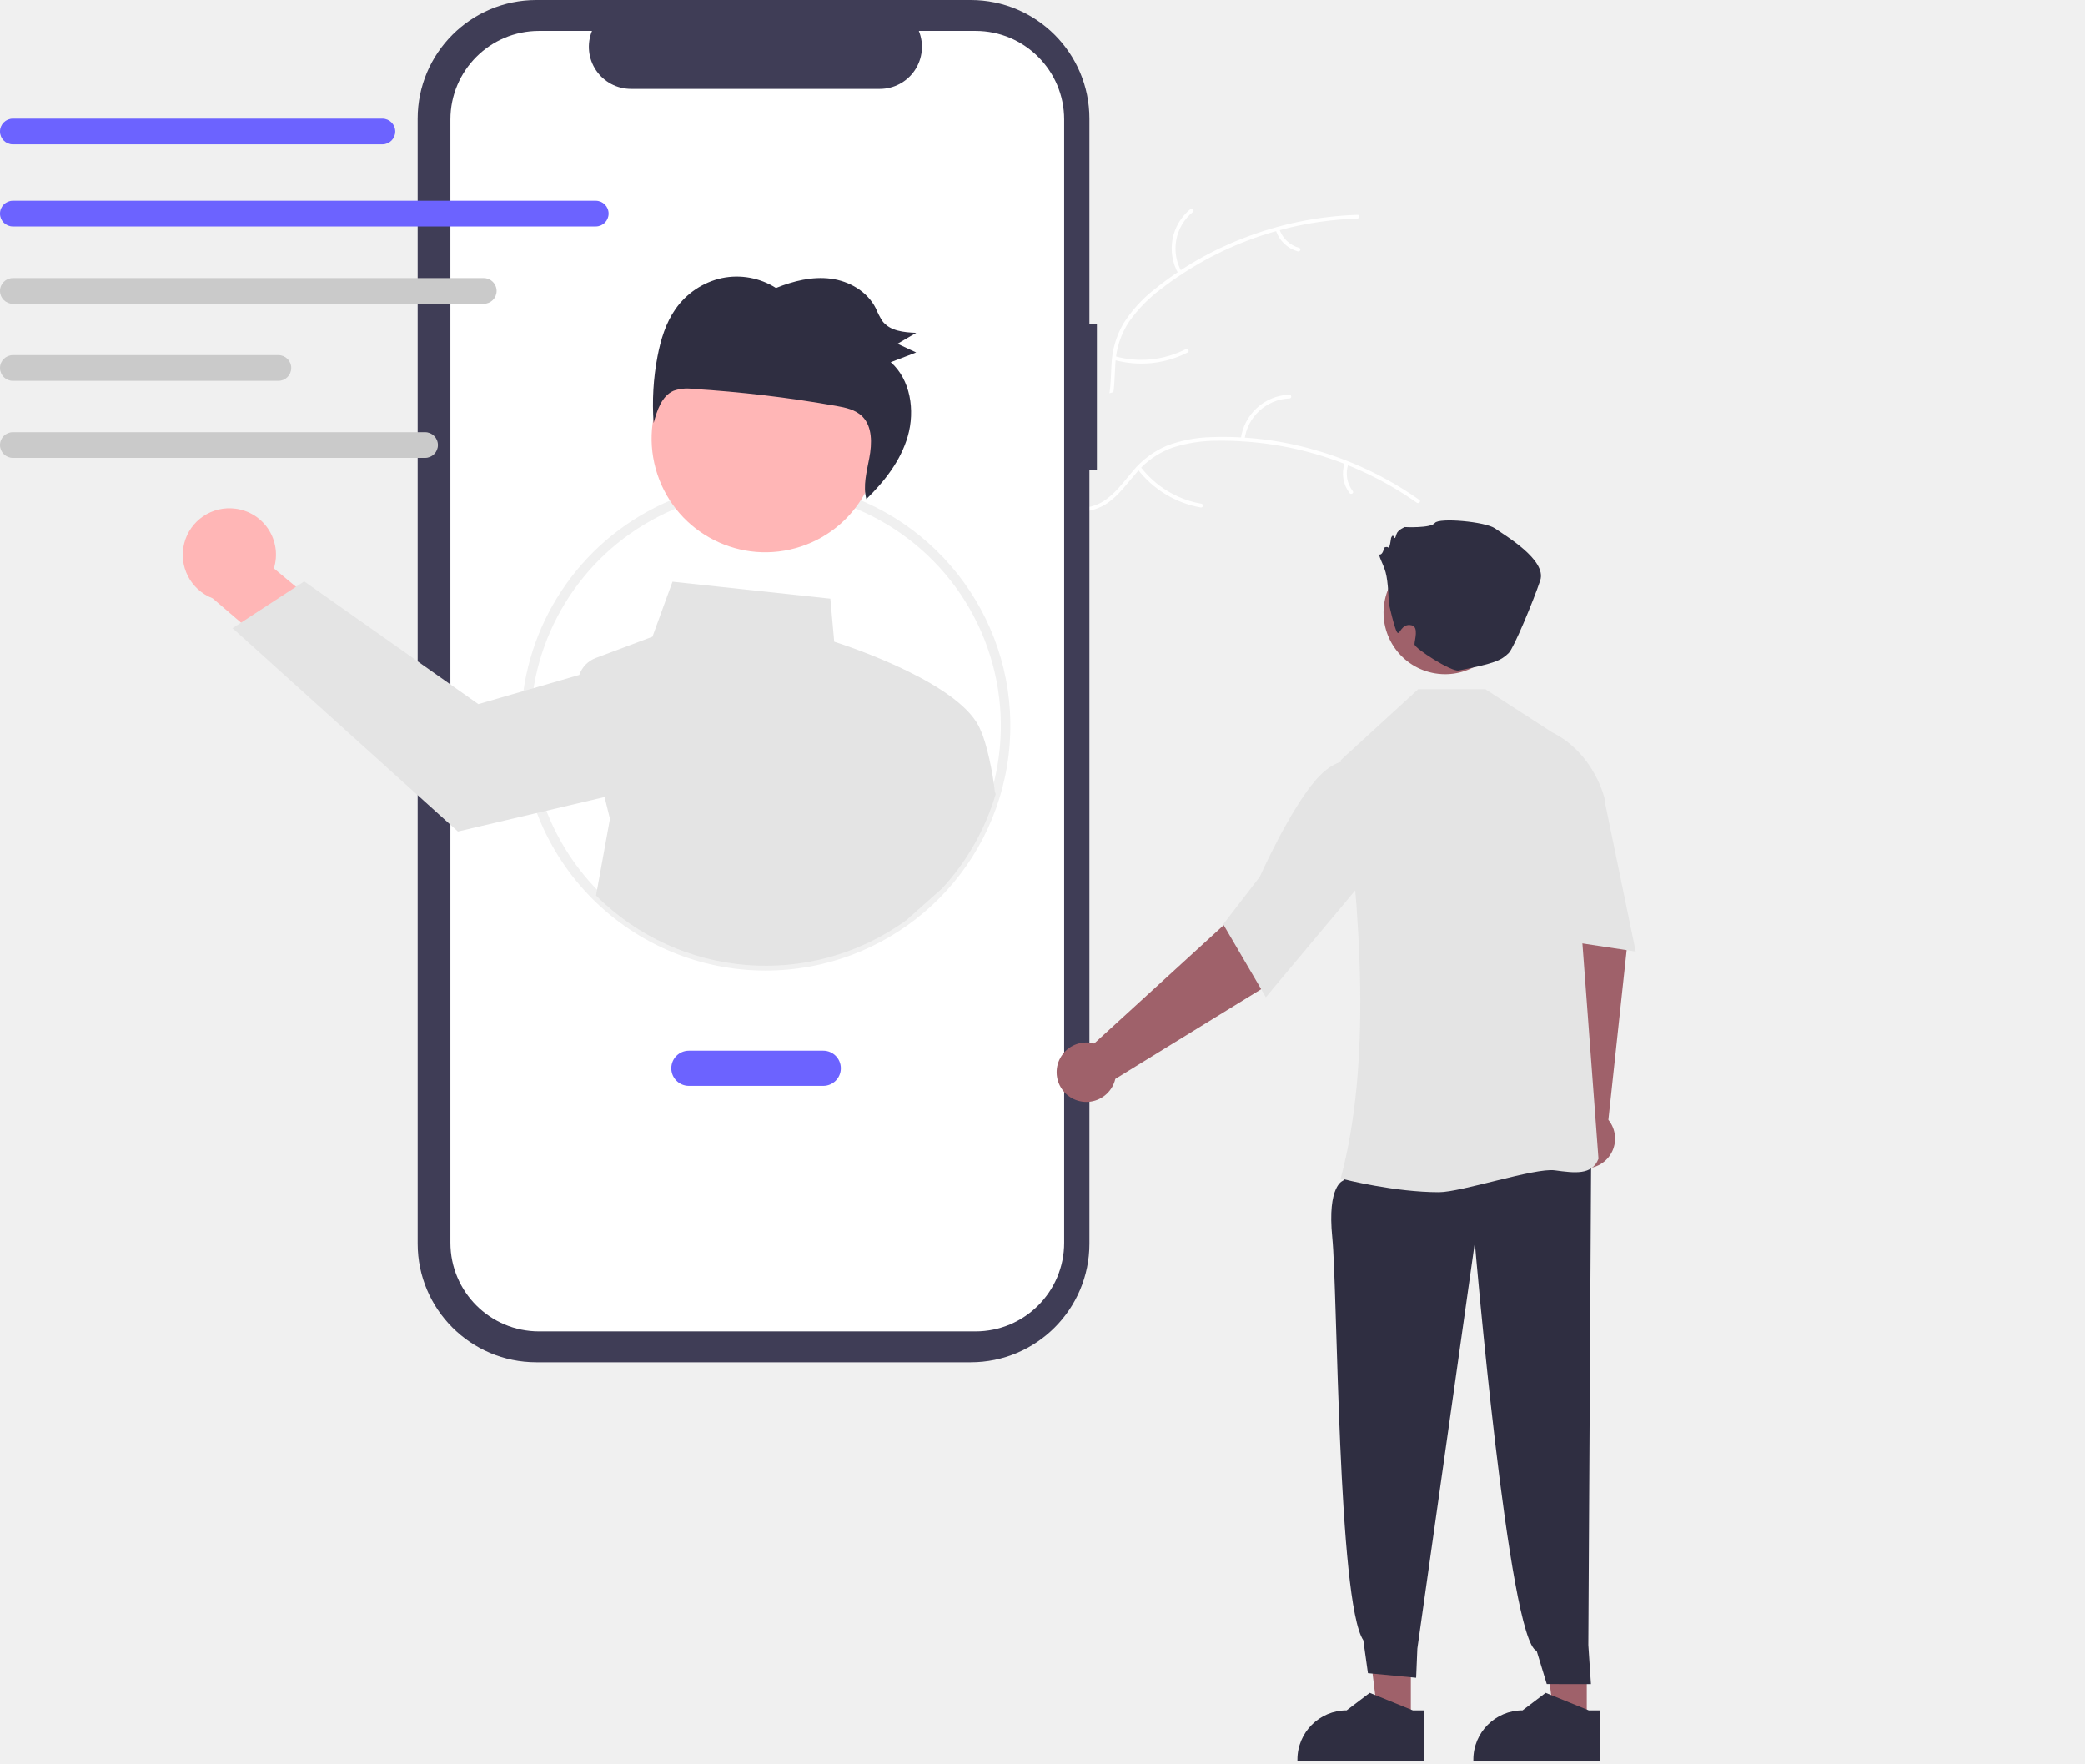
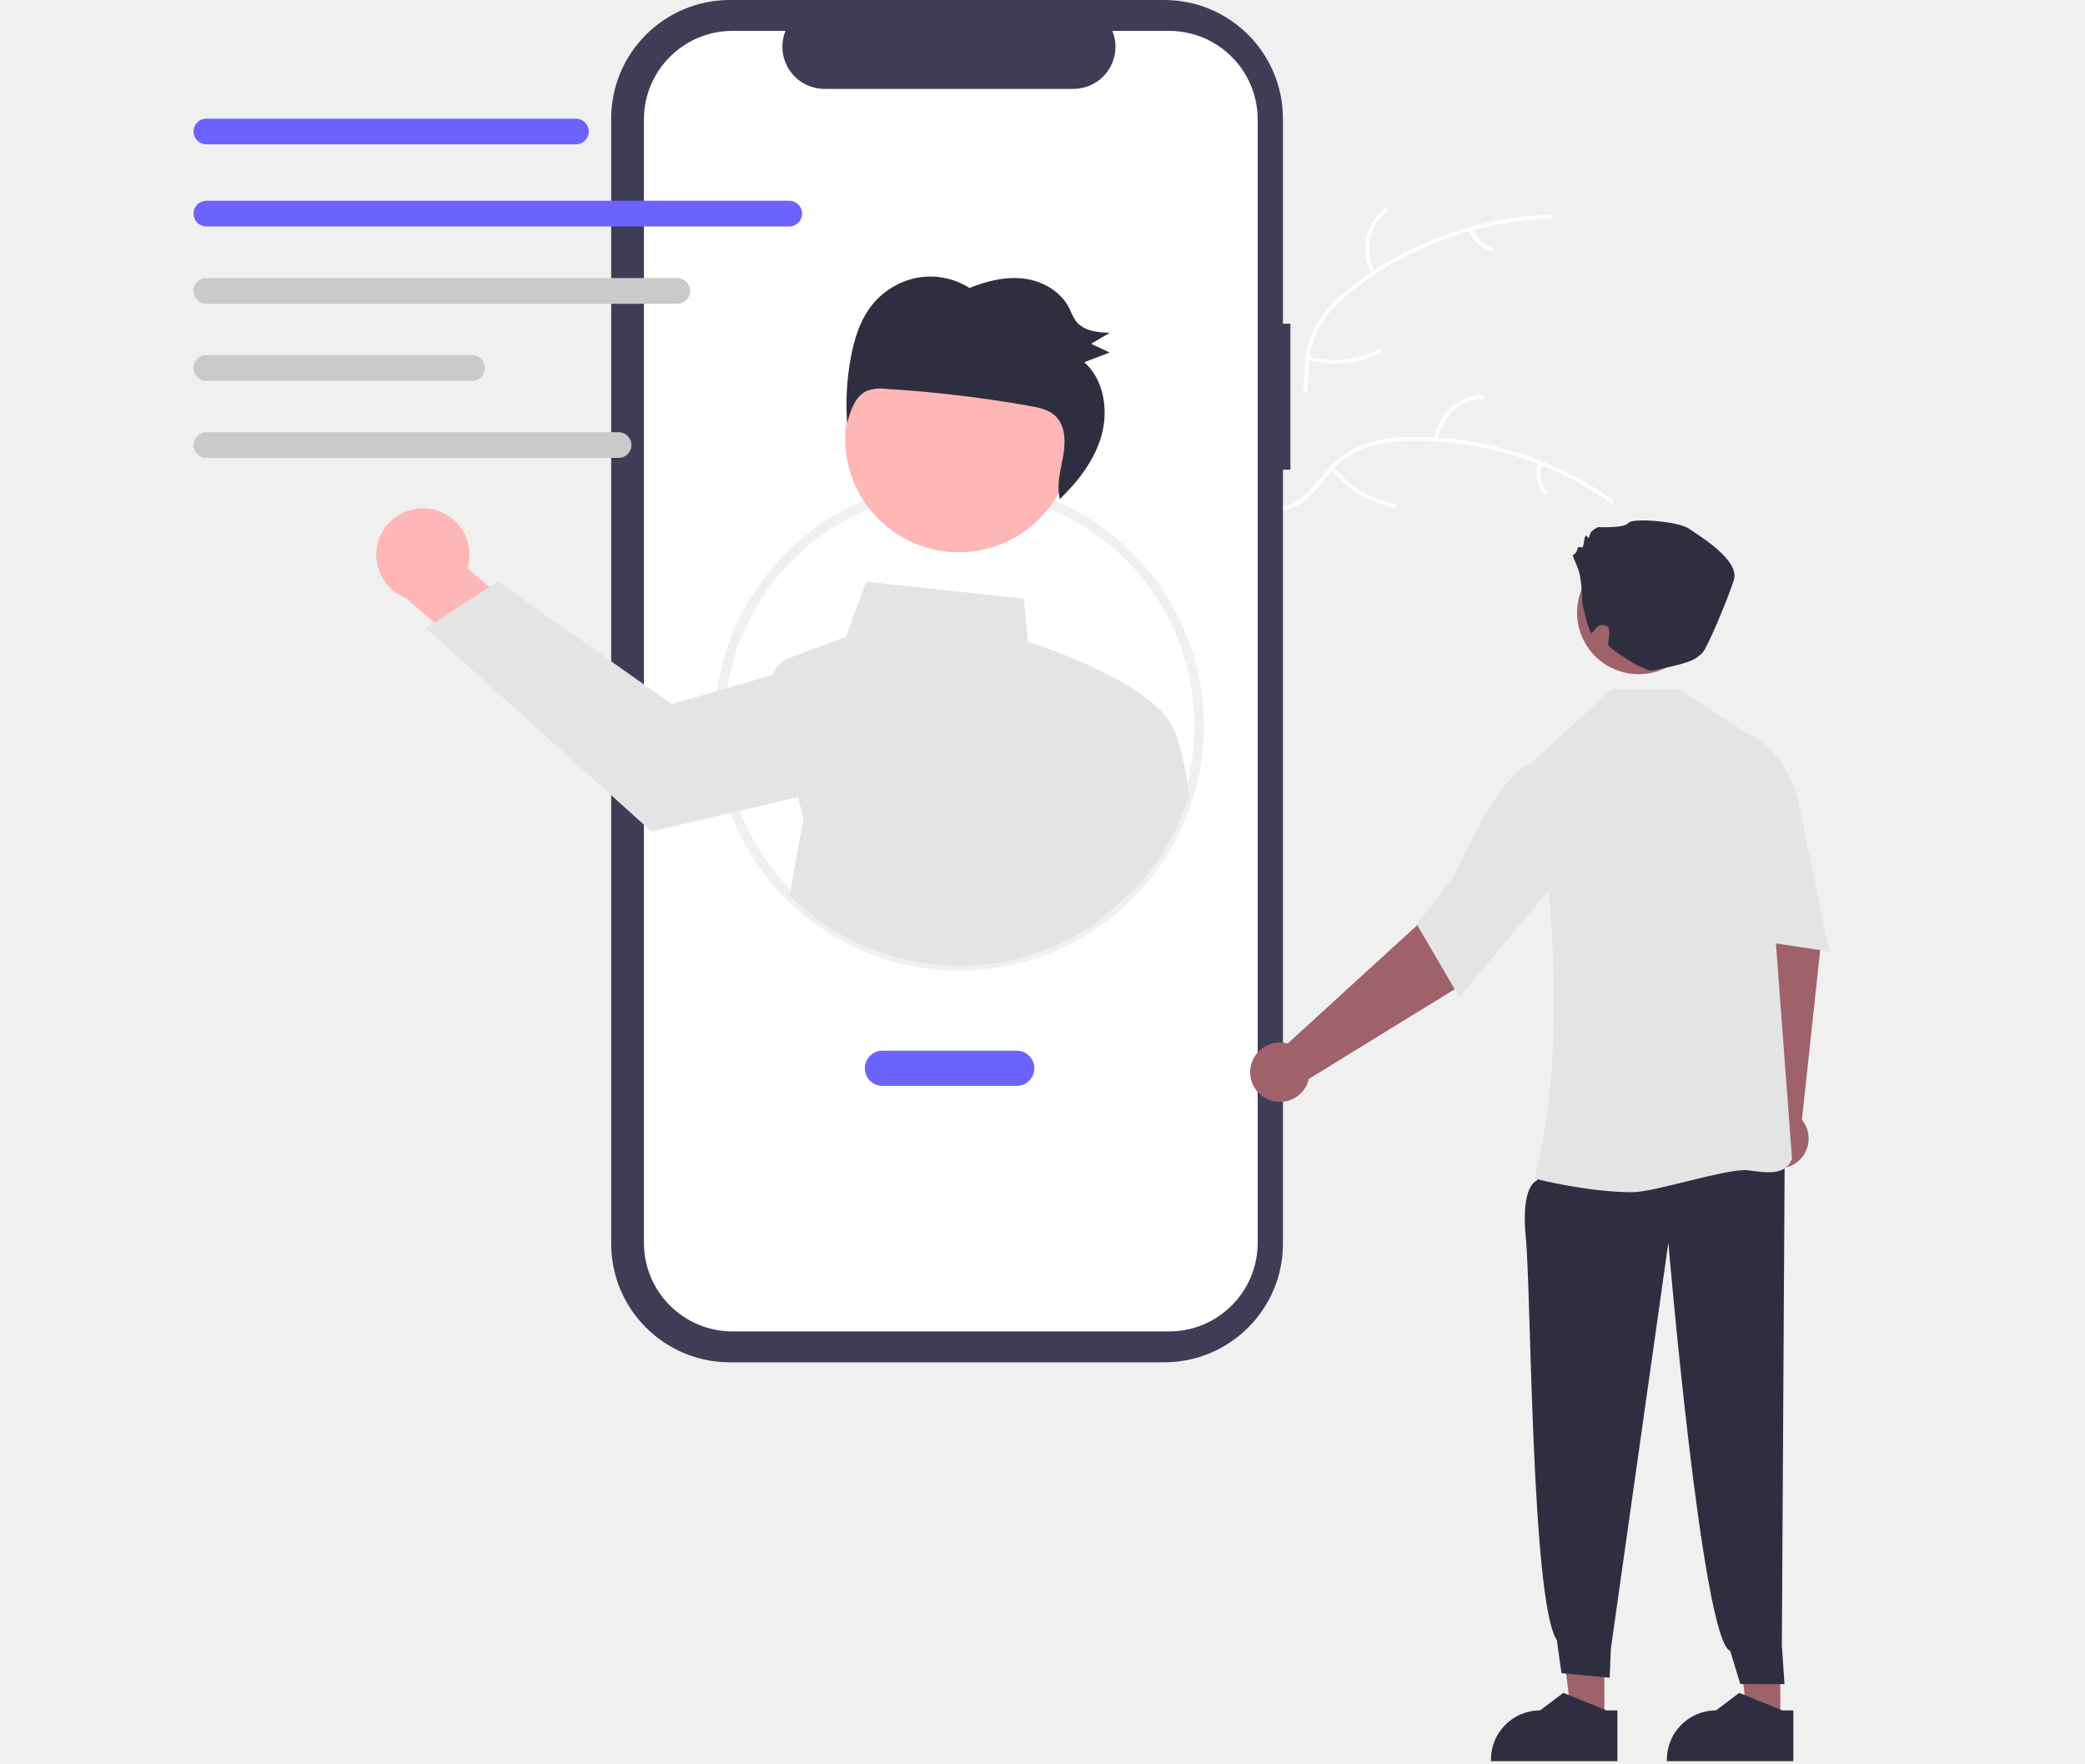
- <svg xmlns="http://www.w3.org/2000/svg" data-name="Layer 1" width="651.813" height="551.31" viewBox="0 0 651.813 551.31">
+ <svg xmlns="http://www.w3.org/2000/svg" data-name="Layer 1" width="651.813" height="551.31" viewBox="0 0 530.813 551.31">
  <path d="M622.711,251.781c21.623-15.974,52.067-22.097,75.887-9.635A123.863,123.863,0,0,0,636.96,300.735c-4.972,10.119-9.449,21.892-19.708,26.569-6.383,2.91-13.917,2.348-20.528-.002-6.61-2.35-12.49-6.342-18.288-10.292l-1.739-.209C587.016,291.976,601.087,267.755,622.711,251.781Z" transform="translate(-274.0937 -174.3448)" fill="#f0f0f0" />
  <path d="M698.406,242.676a105.87,105.87,0,0,0-61.321,21.969,45.591,45.591,0,0,0-9.99,10.21,26.149,26.149,0,0,0-4.311,13.069c-.315,4.343-.135,8.823-1.5,13.014a16.011,16.011,0,0,1-8.936,9.571c-5.125,2.317-10.778,2.653-16.316,2.791-6.15.152-12.54.213-18.133,3.109-.678.351-1.182-.721-.506-1.071,9.731-5.038,21.102-1.751,31.329-4.749,4.772-1.399,9.152-4.245,11.068-9.006,1.676-4.164,1.493-8.783,1.774-13.183a27.903,27.903,0,0,1,3.739-12.936,42.148,42.148,0,0,1,9.561-10.556,102.713,102.713,0,0,1,27.793-16.065,107.747,107.747,0,0,1,35.853-7.345c.76-.024.651,1.157-.104,1.18Z" transform="translate(-274.0937 -174.3448)" fill="#fff" />
  <path d="M642.503,259.937a15.884,15.884,0,0,1,3.732-20.227c.592-.48,1.366.418.773.899a14.708,14.708,0,0,0-3.433,18.822c.383.659-.691,1.161-1.071.506Z" transform="translate(-274.0937 -174.3448)" fill="#fff" />
  <path d="M622.654,285.702a30.615,30.615,0,0,0,22.199-2.237c.679-.348,1.184.723.506,1.071a31.844,31.844,0,0,1-23.105,2.281c-.735-.208-.331-1.322.4-1.115Z" transform="translate(-274.0937 -174.3448)" fill="#fff" />
  <path d="M674.046,245.936a8.991,8.991,0,0,0,6.183,5.878c.737.198.333,1.312-.4,1.115a10.075,10.075,0,0,1-6.855-6.488.612.612,0,0,1,.283-.789.595.595,0,0,1,.789.283Z" transform="translate(-274.0937 -174.3448)" fill="#fff" />
  <path d="M717.485,331.188c-.464-.111-.928-.222-1.399-.326a118.407,118.407,0,0,0-18.997-2.831c-.494-.041-.996-.075-1.49-.102a124.827,124.827,0,0,0-45.575,5.914,121.222,121.222,0,0,0-17.027,7.022c-7.581,3.825-15.497,8.575-23.658,9.64a20.796,20.796,0,0,1-2.566.203L576.577,318.938c-.032-.107-.072-.207-.105-.314l-1.264-1.213c.273-.163.56-.325.833-.488.158-.095.323-.183.481-.278.107-.061.215-.122.309-.183.036-.02.072-.041.1-.054.094-.061.187-.108.273-.163q2.401-1.371,4.829-2.714c.007-.007.007-.007.021-.007,12.353-6.787,25.382-12.603,38.878-16.256.406-.11.819-.227,1.239-.322a115.673,115.673,0,0,1,18.582-3.326,102.262,102.262,0,0,1,10.338-.43,85.037,85.037,0,0,1,26.214,4.444c16.846,5.677,31.689,16.679,39.587,32.349C717.095,330.385,717.29,330.78,717.485,331.188Z" transform="translate(-274.0937 -174.3448)" fill="#f0f0f0" />
  <path d="M717.014,331.499a105.87,105.87,0,0,0-62.188-19.378,45.591,45.591,0,0,0-14.124,2.137,26.148,26.148,0,0,0-11.311,7.839c-2.867,3.278-5.419,6.963-9.033,9.488a16.011,16.011,0,0,1-12.897,2.262c-5.487-1.236-10.203-4.37-14.708-7.596-5.002-3.581-10.141-7.38-16.35-8.435-.752-.128-.51-1.288.241-1.16,10.803,1.836,17.903,11.307,27.874,15.07,4.653,1.756,9.863,2.121,14.259-.527,3.845-2.316,6.48-6.114,9.354-9.458a27.903,27.903,0,0,1,10.774-8.077,42.148,42.148,0,0,1,13.989-2.672,102.712,102.712,0,0,1,31.864,3.906,107.747,107.747,0,0,1,33.049,15.721c.621.439-.177,1.316-.794.88Z" transform="translate(-274.0937 -174.3448)" fill="#fff" />
  <path d="M661.986,311.623a15.884,15.884,0,0,1,15.157-13.903c.762-.026.839,1.156.076,1.183a14.708,14.708,0,0,0-14.073,12.962c-.091.757-1.25.511-1.16-.241Z" transform="translate(-274.0937 -174.3448)" fill="#fff" />
  <path d="M630.625,320.244a30.615,30.615,0,0,0,19.071,11.579c.752.131.51,1.29-.241,1.16a31.844,31.844,0,0,1-19.821-12.09c-.462-.608.531-1.255.991-.65Z" transform="translate(-274.0937 -174.3448)" fill="#fff" />
  <path d="M695.6,319.436a8.991,8.991,0,0,0,1.398,8.416c.469.602-.525,1.248-.991.65a10.075,10.075,0,0,1-1.567-9.307.612.612,0,0,1,.701-.459.595.595,0,0,1,.459.701Z" transform="translate(-274.0937 -174.3448)" fill="#fff" />
  <path d="M617.005,275.545h-2.34V211.445a37.1,37.1,0,0,0-37.1-37.1H441.759a37.1,37.1,0,0,0-37.1,37.1V563.106a37.1,37.1,0,0,0,37.1,37.1H577.566a37.1,37.1,0,0,0,37.1-37.1V321.173h2.34Z" transform="translate(-274.0937 -174.3448)" fill="#3f3d56" />
  <path d="M579.063,183.997h-17.727a13.163,13.163,0,0,1-12.187,18.134H471.347a13.163,13.163,0,0,1-12.187-18.134H442.602a27.706,27.706,0,0,0-27.706,27.706V562.848a27.706,27.706,0,0,0,27.706,27.706H579.063a27.706,27.706,0,0,0,27.706-27.706h0v-351.146A27.706,27.706,0,0,0,579.063,183.997Z" transform="translate(-274.0937 -174.3448)" fill="#fff" />
  <path d="M513.454,477.753a76.429,76.429,0,0,1-76.5-76.5,76.39,76.39,0,0,1,41.758-68.166,76.657,76.657,0,0,1,59.407-4.264,76.51,76.51,0,0,1-24.665,148.93Zm0-150a72.689,72.689,0,0,0-33.378,8.006,73.502,73.502,0,1,0,76.428,125.06,72.847,72.847,0,0,0,10.957-9.722,73.474,73.474,0,0,0-54.007-123.344Z" transform="translate(-274.0937 -174.3448)" fill="#f0f0f0" />
  <path d="M347.69,333.361a14.476,14.476,0,0,1,12.023,18.659l25.417,21.172L376.032,391.776l-35.474-30.403a14.554,14.554,0,0,1,7.133-28.012Z" transform="translate(-274.0937 -174.3448)" fill="#ffb6b6" />
  <path d="M585.075,421.653c-.51-5.48-2.617-15.33-4.405-18.973-5.497-14.388-41.015-26.213-45.785-27.737l-1.21-13.45-49.35-5.31-6.26,17.2-17.7,6.64a8.693,8.693,0,0,0-5.18,5.31h0l-15.88,4.59-15.67,4.53-54.44-38.36-2.57,1.68-17.18,11.21-2.65,1.73,70.45,63.56,26.17-6.14,19.68-4.63,1.68,6.82-4.35,23.96a74.977,74.977,0,0,0,96.96,7.75l11.18-9.92a74.889,74.889,0,0,0,16.81-29.53Z" transform="translate(-274.0937 -174.3448)" fill="#e4e4e4" />
  <circle cx="513.338" cy="311.449" r="35.532" transform="matrix(0.94932, -0.31431, 0.31431, 0.94932, -345.9699, 2.78906)" fill="#ffb6b6" />
  <path d="M485.271,270.943a23.983,23.983,0,0,1,14.522-9.673,22.897,22.897,0,0,1,16.885,3.097c5.452-2.196,11.33-3.653,17.106-2.913s11.436,3.967,14.108,9.281a25.374,25.374,0,0,0,2.038,3.959c2.355,3.141,6.73,3.549,10.594,3.699q-2.93,1.709-5.862,3.418,2.921,1.361,5.842,2.722-3.976,1.518-7.951,3.035c6.168,5.422,7.661,15.072,5.325,23.163-2.211,7.66-7.281,14.108-12.942,19.628-1.105-4.119.111-8.585.92-12.85.854-4.506.991-9.775-2.164-12.956-2.128-2.146-5.25-2.794-8.194-3.315a397.688,397.688,0,0,0-44.886-5.33,12.7,12.7,0,0,0-5.983.611c-3.663,1.628-5.134,6.098-6.196,10.061a79.775,79.775,0,0,1,1.208-20.802C480.644,280.537,482.226,275.289,485.271,270.943Z" transform="translate(-274.0937 -174.3448)" fill="#2f2e41" />
  <path d="M531.454,513.795h-42a5.5,5.5,0,0,1,0-11h42a5.5,5.5,0,0,1,0,11Z" transform="translate(-274.0937 -174.3448)" fill="#6c63ff" />
  <path d="M393.636,219.47H278.111a4.018,4.018,0,0,1,0-8.036H393.636a4.018,4.018,0,0,1,0,8.036Z" transform="translate(-274.0937 -174.3448)" fill="#6c63ff" />
  <path d="M460.336,245.133H278.111a4.018,4.018,0,0,1,0-8.036H460.336a4.018,4.018,0,1,1,0,8.036Z" transform="translate(-274.0937 -174.3448)" fill="#6c63ff" />
  <path d="M425.318,269.31h-147.207a4.018,4.018,0,1,1,0-8.036h147.207a4.018,4.018,0,1,1,0,8.036Z" transform="translate(-274.0937 -174.3448)" fill="#cacaca" />
  <path d="M361.12,293.399h-83.009a4.018,4.018,0,1,1,0-8.036h83.009a4.018,4.018,0,1,1,0,8.036Z" transform="translate(-274.0937 -174.3448)" fill="#cacaca" />
  <path d="M406.976,317.485h-128.865a4.018,4.018,0,0,1,0-8.036h128.865a4.018,4.018,0,0,1,0,8.036Z" transform="translate(-274.0937 -174.3448)" fill="#cacaca" />
  <polygon points="496.06 536.227 485.706 536.226 480.78 496.288 496.062 496.289 496.06 536.227" fill="#9f616a" />
  <path d="M774.227,724.901l-39.531-.001v-.5a15.387,15.387,0,0,1,15.386-15.386h.001l7.221-5.478,13.472,5.479,3.451 0Z" transform="translate(-274.0937 -174.3448)" fill="#2f2e41" />
  <path d="M764.121,522.871,759.554,467.192l-3.587-20.899,20.086-4.436,6.665,28.611-5.807,53.947a9.29,9.29,0,1,1-12.79-1.545Z" transform="translate(-274.0937 -174.3448)" fill="#9f616a" />
  <polygon points="441.06 536.227 430.706 536.226 425.78 496.288 441.062 496.289 441.06 536.227" fill="#9f616a" />
  <path d="M698.583,535.494l-4.59,7.94s-5.044,1.378-3.395,17.819,1.719,113.85,9.698,125.836l1.444,10.293,15.067,1.44.38-9.133,17.965-126.884s10.581,124.56,19.334,127.608l3.161,10.378,13.808.006-.815-12.229.89-154.359Z" transform="translate(-274.0937 -174.3448)" fill="#2f2e41" />
  <path d="M693.537,542.829l-.317-.082c9.474-35.436,6.741-81.323.052-130.597l0-.204,24.183-22.151h21l20.818,13.435c13.459,6.729,16.517,20.979,16.546,21.123l.021.101-8.246,28.784,6.212,83.243.007.097-.035.09c-2.011,5.098-7.398,4.372-13.636,3.531-6.227-.84-29.176,6.838-36.213,6.838C710.177,547.037,694.519,543.081,693.537,542.829Z" transform="translate(-274.0937 -174.3448)" fill="#e4e4e4" />
  <path d="M754.913,414.449l9.021-3.925,11.886,14.573,9.634,46.698-33-5Z" transform="translate(-274.0937 -174.3448)" fill="#e4e4e4" />
  <path d="M616.154,500.56l41.241-37.686,14.333-15.627L687.528,460.419,668.978,483.2,622.758,511.621a9.29,9.29,0,1,1-6.605-11.061Z" transform="translate(-274.0937 -174.3448)" fill="#9f616a" />
  <path d="M656.497,463.285l11.422-14.833c.095-.213,9.571-21.39,17.786-30.591,8.426-9.439,15.06-4.612,15.126-4.56l.165.124.458,34.857-31.628,37.792Z" transform="translate(-274.0937 -174.3448)" fill="#e4e4e4" />
  <circle cx="725.872" cy="365.847" r="19.251" transform="translate(-25.61731 849.3991) rotate(-80.78252)" fill="#9f616a" />
  <path d="M708.272,362.99s-.154-6.768-1.01-9.762-2.567-5.561-1.711-5.561,1.283-2.139,1.283-2.139.856-.428,1.283,0,.856-2.995.856-2.995.428-1.283.856-.428.428.428.856-.856,2.567-2.139,2.567-2.139,8.128.428,9.411-1.283,15.828-.428,18.823,1.711,16.256,9.839,14.117,16.256-8.296,21.192-9.839,22.673c-2.44,2.342-4.129,3.187-15.674,5.484-2.259.45-13.792-6.926-13.792-8.209s1.39-5.353-.845-5.912c-3.378-.845-3.758,3.426-4.614,2.143S708.272,362.99,708.272,362.99Z" transform="translate(-274.0937 -174.3448)" fill="#2f2e41" />
  <path d="M719.227,724.901l-39.531-.001v-.5a15.387,15.387,0,0,1,15.386-15.386h.001l7.221-5.478,13.472,5.479,3.451 0Z" transform="translate(-274.0937 -174.3448)" fill="#2f2e41" />
</svg>
